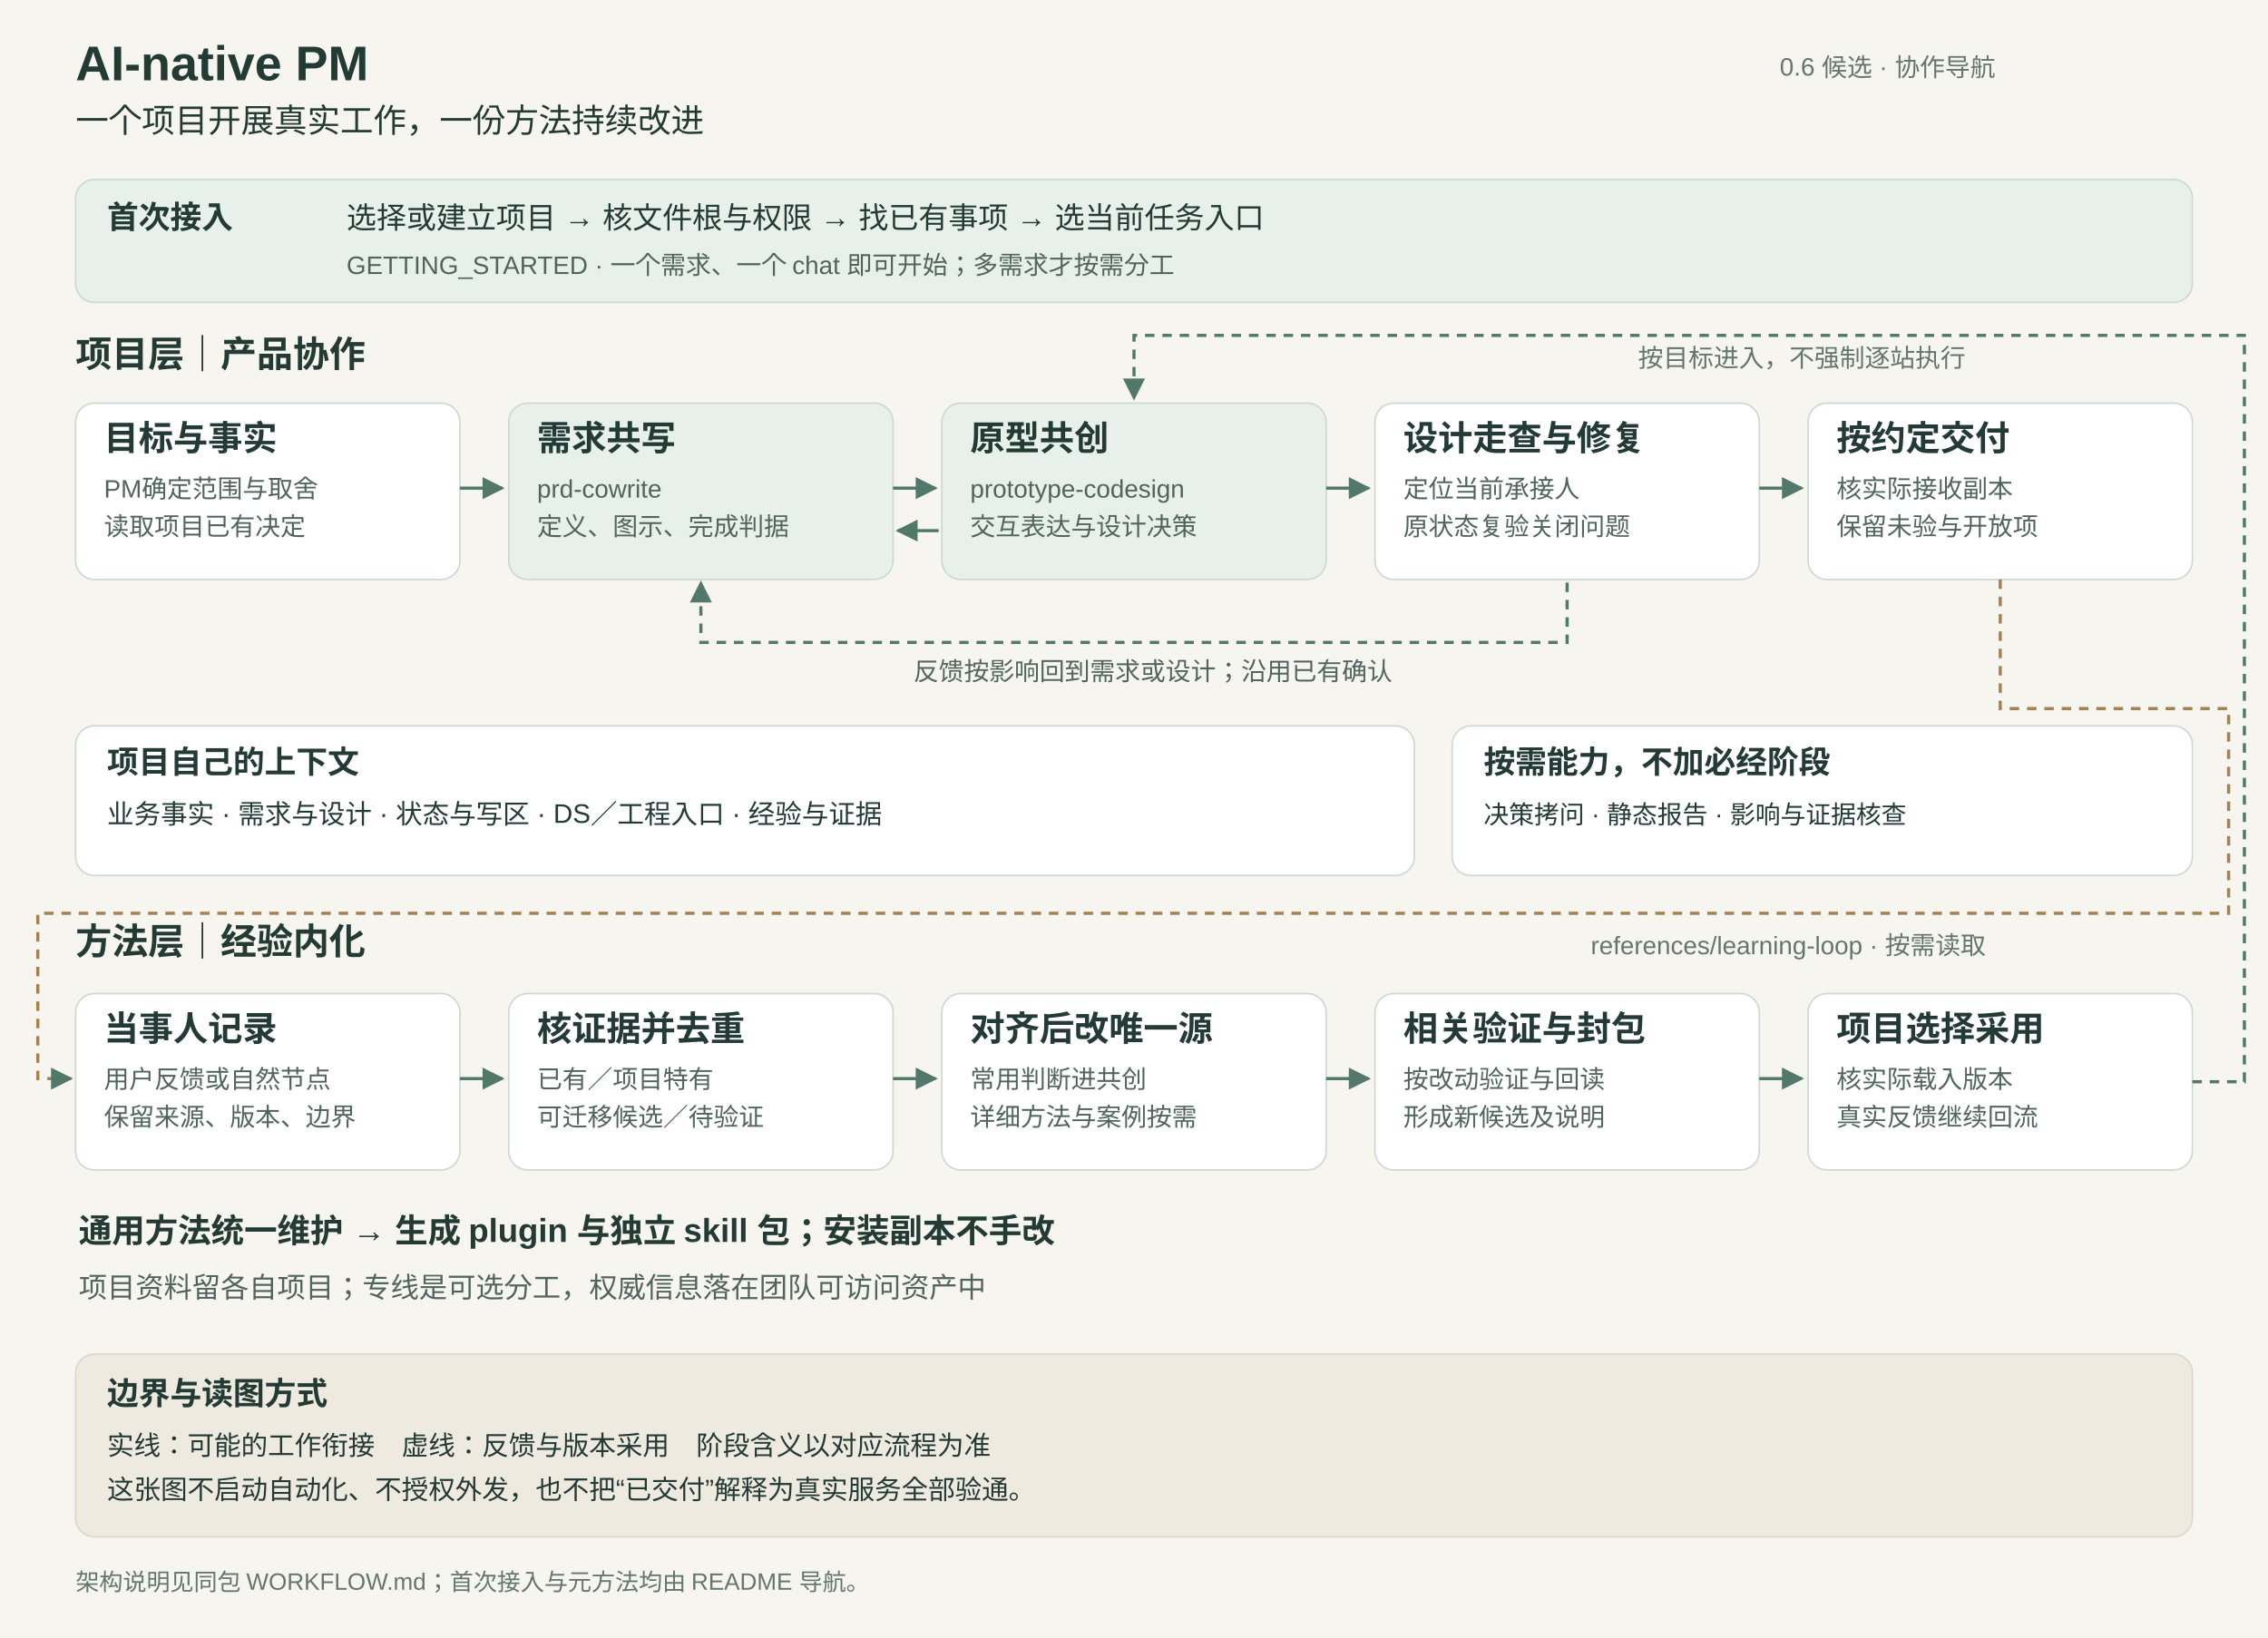
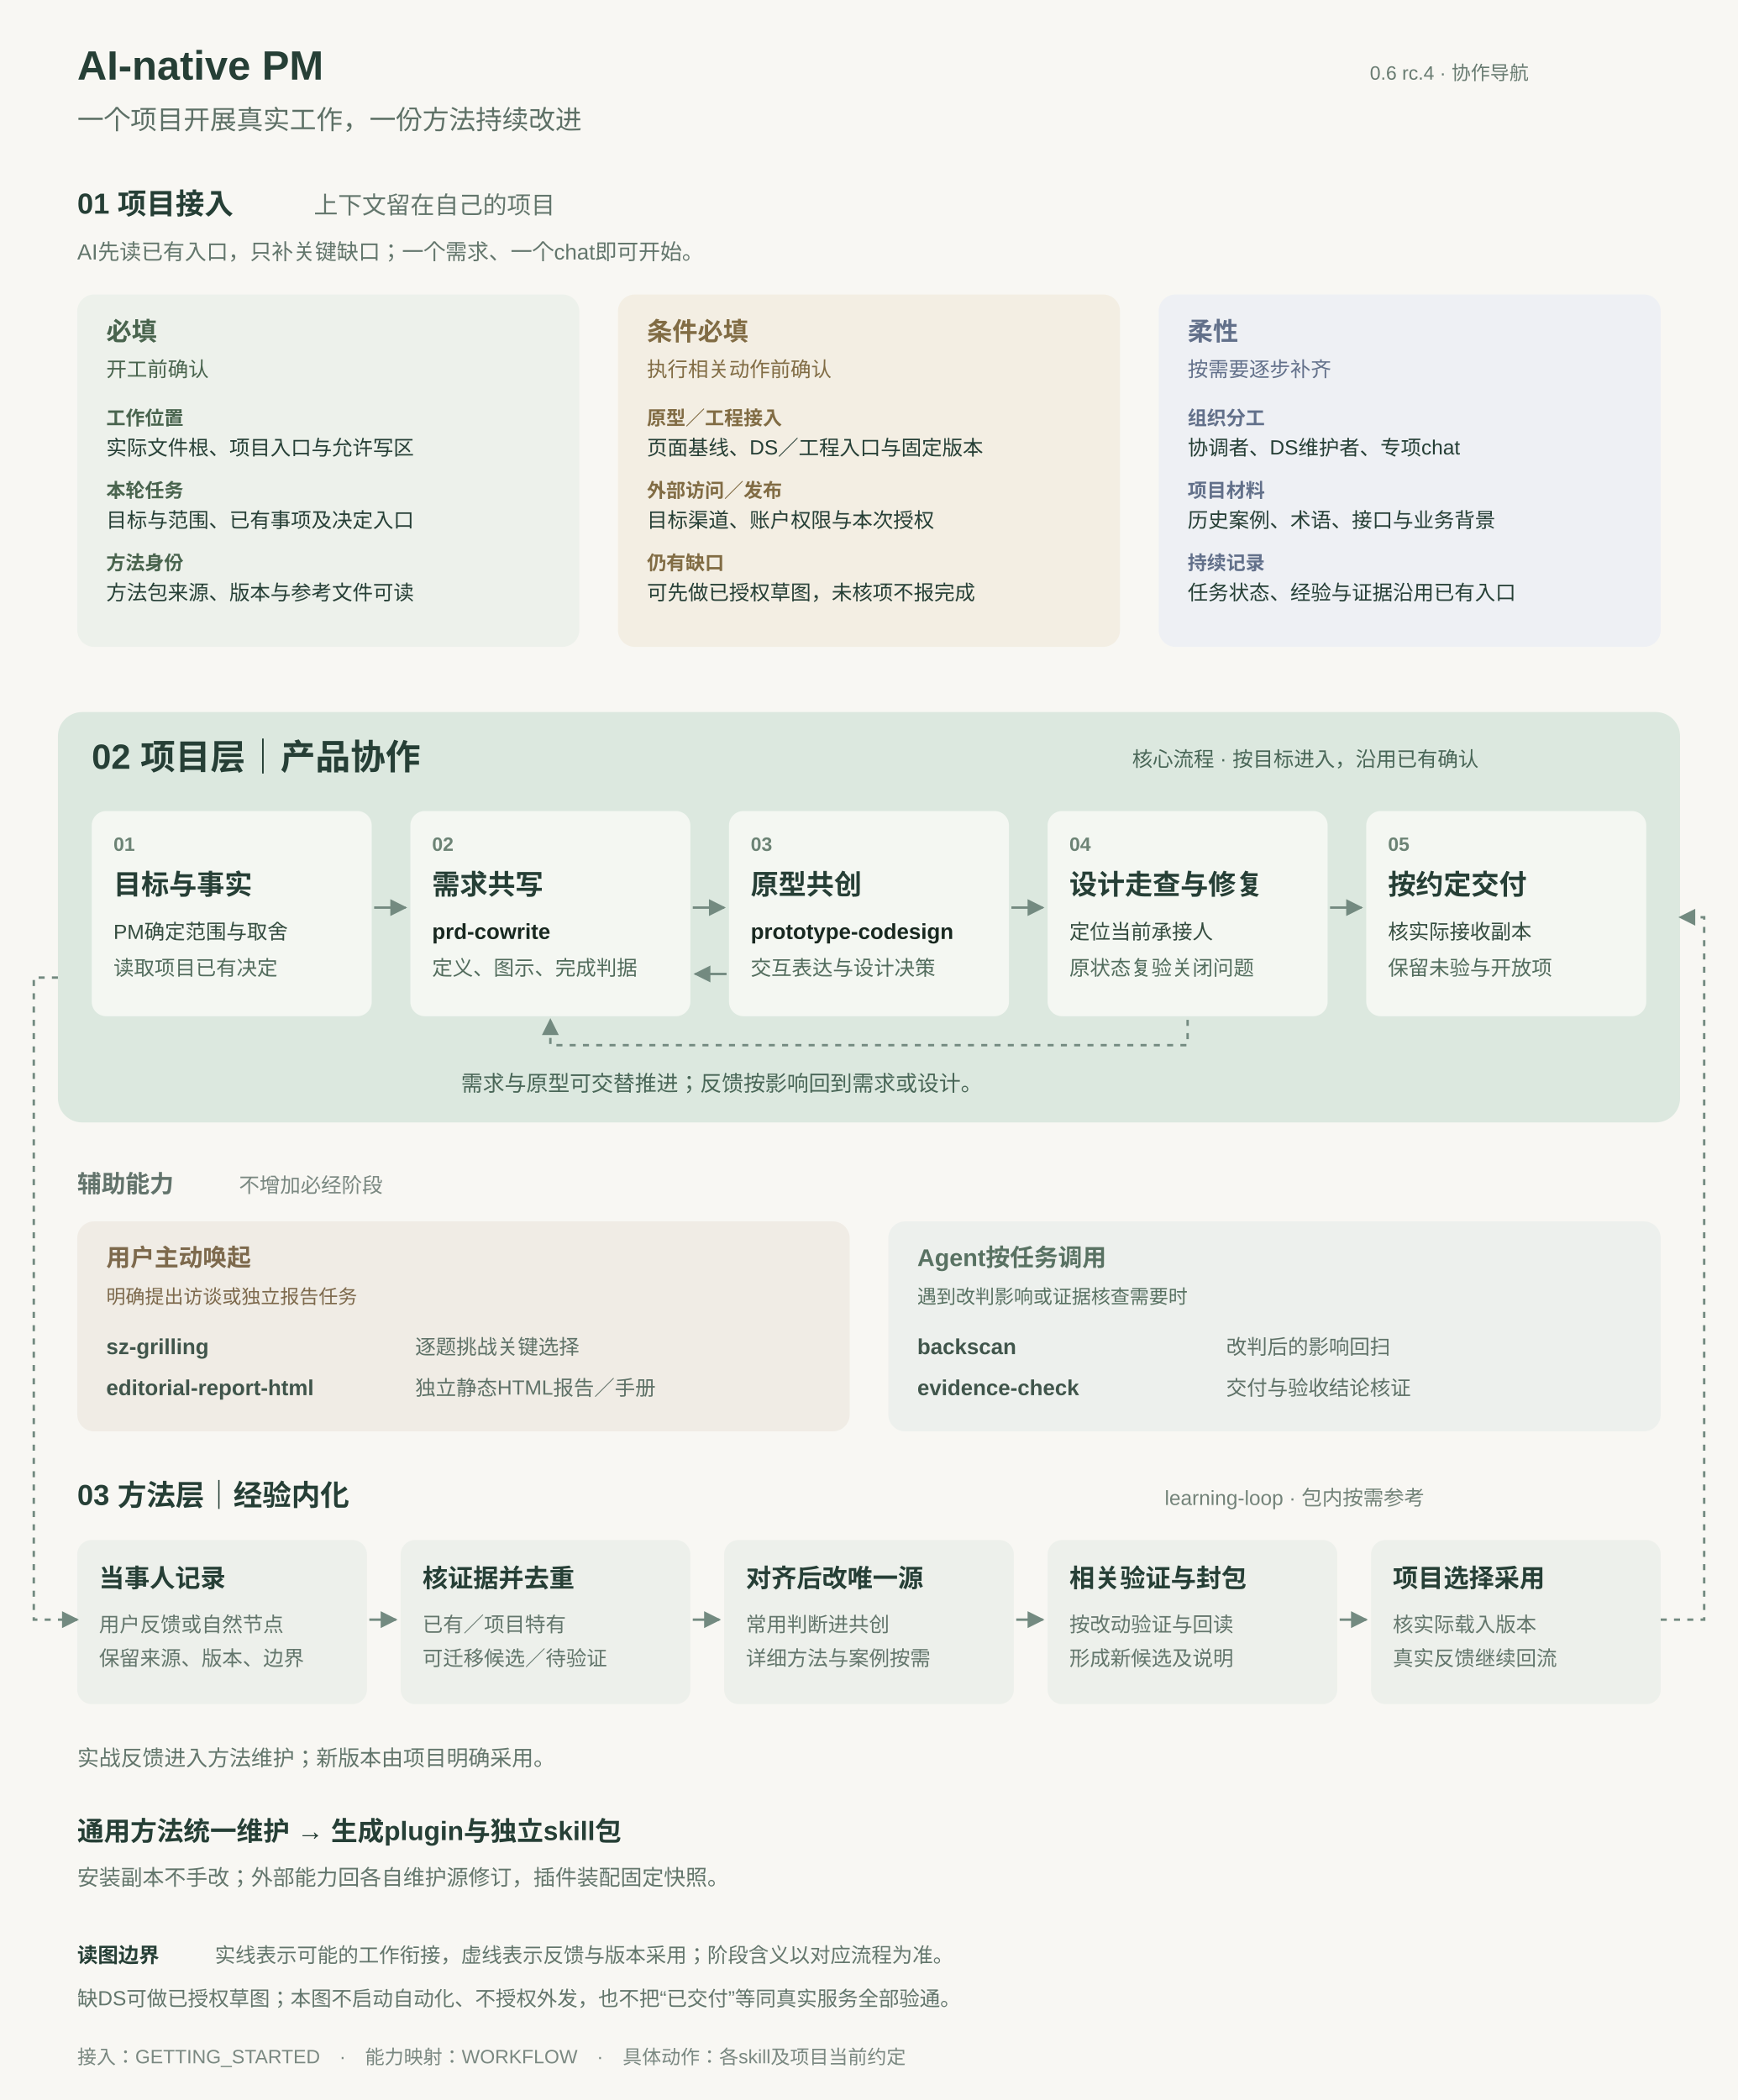
- <svg xmlns="http://www.w3.org/2000/svg" width="1440" height="1040" viewBox="0 0 1440 1040" role="img" aria-labelledby="title desc">
+ <svg xmlns="http://www.w3.org/2000/svg" width="1440" height="1740" viewBox="0 0 1440 1740" role="img" aria-labelledby="title desc">
  <defs>
    <marker id="arrow" viewBox="0 0 10 10" refX="9" refY="5" markerWidth="7" markerHeight="7" orient="auto-start-reverse">
-       <path d="M 0 0 L 10 5 L 0 10 z" fill="#52786c" />
+       <path d="M0 0L10 5L0 10z" fill="#738a80" />
+     </marker>
+     <marker id="light" viewBox="0 0 10 10" refX="9" refY="5" markerWidth="7" markerHeight="7" orient="auto-start-reverse">
+       <path d="M0 0L10 5L0 10z" fill="#bdd8cc" />
    </marker>
  </defs>
-   <rect width="1440" height="1040" fill="#f6f5f0" />
-   <g font-family="PingFang SC,Microsoft YaHei,Arial,sans-serif" fill="#233a35">
-     <text x="48" y="51" font-size="31" font-weight="700" fill="#233a35">AI-native PM</text>
-     <text x="48" y="84" font-size="21" font-weight="400" fill="#233a35">一个项目开展真实工作，一份方法持续改进</text>
-     <text x="1130" y="48" font-size="16" font-weight="400" fill="#65766e">0.6 候选 · 协作导航</text>
-     <rect x="48" y="114" width="1344" height="78" rx="12" fill="#e8f0eb" stroke="#cdd9d3" />
-     <text x="68" y="145" font-size="20" font-weight="600" fill="#233a35">首次接入</text>
-     <text x="220" y="145" font-size="19" font-weight="400" fill="#233a35">选择或建立项目 → 核文件根与权限 → 找已有事项 → 选当前任务入口</text>
-     <text x="220" y="174" font-size="16" font-weight="400" fill="#52645e">GETTING_STARTED · 一个需求、一个 chat 即可开始；多需求才按需分工</text>
-     <text x="48" y="233" font-size="23" font-weight="600" fill="#233a35">项目层｜产品协作</text>
-     <text x="1040" y="233" font-size="16" font-weight="400" fill="#65766e">按目标进入，不强制逐站执行</text>
-     <rect x="48" y="256" width="244" height="112" rx="12" fill="#ffffff" stroke="#cdd9d3" />
-     <text x="66" y="286" font-size="22" font-weight="600" fill="#233a35">目标与事实</text>
-     <text x="66" y="316" font-size="16" font-weight="400" fill="#52645e">PM确定范围与取舍</text>
-     <text x="66" y="340" font-size="16" font-weight="400" fill="#52645e">读取项目已有决定</text>
-     <rect x="323" y="256" width="244" height="112" rx="12" fill="#e8f0eb" stroke="#cdd9d3" />
-     <text x="341" y="286" font-size="22" font-weight="600" fill="#233a35">需求共写</text>
-     <text x="341" y="316" font-size="16" font-weight="400" fill="#52645e">prd-cowrite</text>
-     <text x="341" y="340" font-size="16" font-weight="400" fill="#52645e">定义、图示、完成判据</text>
-     <rect x="598" y="256" width="244" height="112" rx="12" fill="#e8f0eb" stroke="#cdd9d3" />
-     <text x="616" y="286" font-size="22" font-weight="600" fill="#233a35">原型共创</text>
-     <text x="616" y="316" font-size="16" font-weight="400" fill="#52645e">prototype-codesign</text>
-     <text x="616" y="340" font-size="16" font-weight="400" fill="#52645e">交互表达与设计决策</text>
-     <rect x="873" y="256" width="244" height="112" rx="12" fill="#ffffff" stroke="#cdd9d3" />
-     <text x="891" y="286" font-size="22" font-weight="600" fill="#233a35">设计走查与修复</text>
-     <text x="891" y="316" font-size="16" font-weight="400" fill="#52645e">定位当前承接人</text>
-     <text x="891" y="340" font-size="16" font-weight="400" fill="#52645e">原状态复验关闭问题</text>
-     <rect x="1148" y="256" width="244" height="112" rx="12" fill="#ffffff" stroke="#cdd9d3" />
-     <text x="1166" y="286" font-size="22" font-weight="600" fill="#233a35">按约定交付</text>
-     <text x="1166" y="316" font-size="16" font-weight="400" fill="#52645e">核实际接收副本</text>
-     <text x="1166" y="340" font-size="16" font-weight="400" fill="#52645e">保留未验与开放项</text>
-     <path d="M292 310 L319 310" fill="none" stroke="#52786c" stroke-width="2" marker-end="url(#arrow)" />
-     <path d="M567 310 L594 310" fill="none" stroke="#52786c" stroke-width="2" marker-end="url(#arrow)" />
-     <path d="M842 310 L869 310" fill="none" stroke="#52786c" stroke-width="2" marker-end="url(#arrow)" />
-     <path d="M1117 310 L1144 310" fill="none" stroke="#52786c" stroke-width="2" marker-end="url(#arrow)" />
-     <path d="M596 337 L570 337" fill="none" stroke="#52786c" stroke-width="2" marker-end="url(#arrow)" />
-     <path d="M995 370 V408 H445 V370" fill="none" stroke="#52786c" stroke-width="2" stroke-dasharray="6 5" marker-end="url(#arrow)" />
-     <text x="580" y="432" font-size="16" font-weight="400" fill="#52645e">反馈按影响回到需求或设计；沿用已有确认</text>
-     <rect x="48" y="461" width="850" height="95" rx="12" fill="#fff" stroke="#cdd9d3" />
-     <text x="68" y="491" font-size="20" font-weight="600" fill="#233a35">项目自己的上下文</text>
-     <text x="68" y="523" font-size="17" font-weight="400" fill="#233a35">业务事实 · 需求与设计 · 状态与写区 · DS／工程入口 · 经验与证据</text>
-     <rect x="922" y="461" width="470" height="95" rx="12" fill="#fff" stroke="#cdd9d3" />
-     <text x="942" y="491" font-size="20" font-weight="600" fill="#233a35">按需能力，不加必经阶段</text>
-     <text x="942" y="523" font-size="16" font-weight="400" fill="#233a35">决策拷问 · 静态报告 · 影响与证据核查</text>
-     <text x="48" y="606" font-size="23" font-weight="600" fill="#233a35">方法层｜经验内化</text>
-     <text x="1010" y="606" font-size="16" font-weight="400" fill="#65766e">references/learning-loop · 按需读取</text>
-     <rect x="48" y="631" width="244" height="112" rx="12" fill="#ffffff" stroke="#cdd9d3" />
-     <text x="66" y="661" font-size="22" font-weight="600" fill="#233a35">当事人记录</text>
-     <text x="66" y="691" font-size="16" font-weight="400" fill="#52645e">用户反馈或自然节点</text>
-     <text x="66" y="715" font-size="16" font-weight="400" fill="#52645e">保留来源、版本、边界</text>
-     <rect x="323" y="631" width="244" height="112" rx="12" fill="#ffffff" stroke="#cdd9d3" />
-     <text x="341" y="661" font-size="22" font-weight="600" fill="#233a35">核证据并去重</text>
-     <text x="341" y="691" font-size="16" font-weight="400" fill="#52645e">已有／项目特有</text>
-     <text x="341" y="715" font-size="16" font-weight="400" fill="#52645e">可迁移候选／待验证</text>
-     <rect x="598" y="631" width="244" height="112" rx="12" fill="#ffffff" stroke="#cdd9d3" />
-     <text x="616" y="661" font-size="22" font-weight="600" fill="#233a35">对齐后改唯一源</text>
-     <text x="616" y="691" font-size="16" font-weight="400" fill="#52645e">常用判断进共创</text>
-     <text x="616" y="715" font-size="16" font-weight="400" fill="#52645e">详细方法与案例按需</text>
-     <rect x="873" y="631" width="244" height="112" rx="12" fill="#ffffff" stroke="#cdd9d3" />
-     <text x="891" y="661" font-size="22" font-weight="600" fill="#233a35">相关验证与封包</text>
-     <text x="891" y="691" font-size="16" font-weight="400" fill="#52645e">按改动验证与回读</text>
-     <text x="891" y="715" font-size="16" font-weight="400" fill="#52645e">形成新候选及说明</text>
-     <rect x="1148" y="631" width="244" height="112" rx="12" fill="#ffffff" stroke="#cdd9d3" />
-     <text x="1166" y="661" font-size="22" font-weight="600" fill="#233a35">项目选择采用</text>
-     <text x="1166" y="691" font-size="16" font-weight="400" fill="#52645e">核实际载入版本</text>
-     <text x="1166" y="715" font-size="16" font-weight="400" fill="#52645e">真实反馈继续回流</text>
-     <path d="M292 685 L319 685" fill="none" stroke="#52786c" stroke-width="2" marker-end="url(#arrow)" />
-     <path d="M567 685 L594 685" fill="none" stroke="#52786c" stroke-width="2" marker-end="url(#arrow)" />
-     <path d="M842 685 L869 685" fill="none" stroke="#52786c" stroke-width="2" marker-end="url(#arrow)" />
-     <path d="M1117 685 L1144 685" fill="none" stroke="#52786c" stroke-width="2" marker-end="url(#arrow)" />
-     <path d="M1270 368 V450 H1415 V580 H24 V685 H45" fill="none" stroke="#a4814f" stroke-width="2" stroke-dasharray="6 5" marker-end="url(#arrow)" />
-     <path d="M1392 687 H1425 V213 H720 V253" fill="none" stroke="#52786c" stroke-width="2" stroke-dasharray="6 5" marker-end="url(#arrow)" />
-     <text x="50" y="789" font-size="21" font-weight="600" fill="#233a35">通用方法统一维护 → 生成 plugin 与独立 skill 包；安装副本不手改</text>
-     <text x="50" y="824" font-size="18" font-weight="400" fill="#52645e">项目资料留各自项目；专线是可选分工，权威信息落在团队可访问资产中</text>
-     <rect x="48" y="860" width="1344" height="116" rx="12" fill="#eeeae0" stroke="#ded8cb" />
-     <text x="68" y="892" font-size="20" font-weight="600" fill="#233a35">边界与读图方式</text>
-     <text x="68" y="924" font-size="17" font-weight="400" fill="#233a35">实线：可能的工作衔接　虚线：反馈与版本采用　阶段含义以对应流程为准</text>
-     <text x="68" y="952" font-size="17" font-weight="400" fill="#233a35">这张图不启动自动化、不授权外发，也不把“已交付”解释为真实服务全部验通。</text>
-     <text x="48" y="1010" font-size="15" font-weight="400" fill="#65766e">架构说明见同包 WORKFLOW.md；首次接入与元方法均由 README 导航。</text>
+   <rect width="1440" height="1740" fill="#f8f7f3" />
+   <g font-family="PingFang SC,Microsoft YaHei,Arial,sans-serif">
+     <text x="64" y="66" font-size="34" fill="#263f36" font-weight="700">AI-native PM</text>
+     <text x="64" y="107" font-size="22" fill="#5d7066" font-weight="400">一个项目开展真实工作，一份方法持续改进</text>
+     <text x="1135" y="66" font-size="16" fill="#687b71" font-weight="400">0.6 rc.4 · 协作导航</text>
+     <text x="64" y="177" font-size="24" fill="#263f36" font-weight="600">01  项目接入</text>
+     <text x="260" y="177" font-size="20" fill="#63766c" font-weight="400">上下文留在自己的项目</text>
+     <text x="64" y="215" font-size="18" fill="#63766c" font-weight="400">AI先读已有入口，只补关键缺口；一个需求、一个chat即可开始。</text>
+     <rect x="64" y="244" width="416" height="292" rx="14" fill="#edf1eb" />
+     <text x="88" y="282" font-size="21" fill="#49644e" font-weight="600">必填</text>
+     <text x="88" y="312" font-size="17" fill="#49644e" font-weight="400">开工前确认</text>
+     <text x="88" y="352" font-size="16" fill="#49644e" font-weight="600">工作位置</text>
+     <text x="88" y="377" font-size="17" fill="#263f36" font-weight="400">实际文件根、项目入口与允许写区</text>
+     <text x="88" y="412" font-size="16" fill="#49644e" font-weight="600">本轮任务</text>
+     <text x="88" y="437" font-size="17" fill="#263f36" font-weight="400">目标与范围、已有事项及决定入口</text>
+     <text x="88" y="472" font-size="16" fill="#49644e" font-weight="600">方法身份</text>
+     <text x="88" y="497" font-size="17" fill="#263f36" font-weight="400">方法包来源、版本与参考文件可读</text>
+     <rect x="512" y="244" width="416" height="292" rx="14" fill="#f3eee3" />
+     <text x="536" y="282" font-size="21" fill="#816c44" font-weight="600">条件必填</text>
+     <text x="536" y="312" font-size="17" fill="#816c44" font-weight="400">执行相关动作前确认</text>
+     <text x="536" y="352" font-size="16" fill="#816c44" font-weight="600">原型／工程接入</text>
+     <text x="536" y="377" font-size="17" fill="#263f36" font-weight="400">页面基线、DS／工程入口与固定版本</text>
+     <text x="536" y="412" font-size="16" fill="#816c44" font-weight="600">外部访问／发布</text>
+     <text x="536" y="437" font-size="17" fill="#263f36" font-weight="400">目标渠道、账户权限与本次授权</text>
+     <text x="536" y="472" font-size="16" fill="#816c44" font-weight="600">仍有缺口</text>
+     <text x="536" y="497" font-size="17" fill="#263f36" font-weight="400">可先做已授权草图，未核项不报完成</text>
+     <rect x="960" y="244" width="416" height="292" rx="14" fill="#eef0f4" />
+     <text x="984" y="282" font-size="21" fill="#62708a" font-weight="600">柔性</text>
+     <text x="984" y="312" font-size="17" fill="#62708a" font-weight="400">按需要逐步补齐</text>
+     <text x="984" y="352" font-size="16" fill="#62708a" font-weight="600">组织分工</text>
+     <text x="984" y="377" font-size="17" fill="#263f36" font-weight="400">协调者、DS维护者、专项chat</text>
+     <text x="984" y="412" font-size="16" fill="#62708a" font-weight="600">项目材料</text>
+     <text x="984" y="437" font-size="17" fill="#263f36" font-weight="400">历史案例、术语、接口与业务背景</text>
+     <text x="984" y="472" font-size="16" fill="#62708a" font-weight="600">持续记录</text>
+     <text x="984" y="497" font-size="17" fill="#263f36" font-weight="400">任务状态、经验与证据沿用已有入口</text>
+     <rect x="48" y="590" width="1344" height="340" rx="20" fill="#dce8df" />
+     <text x="76" y="637" font-size="29" fill="#263f36" font-weight="700">02  项目层｜产品协作</text>
+     <text x="938" y="635" font-size="17" fill="#496657" font-weight="400">核心流程 · 按目标进入，沿用已有确认</text>
+     <rect x="76" y="672" width="232" height="170" rx="12" fill="#f4f7f2" />
+     <text x="94" y="705" font-size="16" fill="#6c8375" font-weight="600">01</text>
+     <text x="94" y="741" font-size="23" fill="#263f36" font-weight="600">目标与事实</text>
+     <text x="94" y="778" font-size="17" fill="#354d40" font-weight="400">PM确定范围与取舍</text>
+     <text x="94" y="808" font-size="17" fill="#526c5d" font-weight="400">读取项目已有决定</text>
+     <path d="M310 752 H336" fill="none" stroke="#738a80" stroke-width="2" marker-end="url(#arrow)" />
+     <rect x="340" y="672" width="232" height="170" rx="12" fill="#f4f7f2" />
+     <text x="358" y="705" font-size="16" fill="#6c8375" font-weight="600">02</text>
+     <text x="358" y="741" font-size="23" fill="#263f36" font-weight="600">需求共写</text>
+     <text x="358" y="778" font-size="18" fill="#182820" font-weight="700">prd-cowrite</text>
+     <text x="358" y="808" font-size="17" fill="#526c5d" font-weight="400">定义、图示、完成判据</text>
+     <path d="M574 752 H600" fill="none" stroke="#738a80" stroke-width="2" marker-end="url(#arrow)" />
+     <rect x="604" y="672" width="232" height="170" rx="12" fill="#f4f7f2" />
+     <text x="622" y="705" font-size="16" fill="#6c8375" font-weight="600">03</text>
+     <text x="622" y="741" font-size="23" fill="#263f36" font-weight="600">原型共创</text>
+     <text x="622" y="778" font-size="18" fill="#182820" font-weight="700">prototype-codesign</text>
+     <text x="622" y="808" font-size="17" fill="#526c5d" font-weight="400">交互表达与设计决策</text>
+     <path d="M838 752 H864" fill="none" stroke="#738a80" stroke-width="2" marker-end="url(#arrow)" />
+     <rect x="868" y="672" width="232" height="170" rx="12" fill="#f4f7f2" />
+     <text x="886" y="705" font-size="16" fill="#6c8375" font-weight="600">04</text>
+     <text x="886" y="741" font-size="23" fill="#263f36" font-weight="600">设计走查与修复</text>
+     <text x="886" y="778" font-size="17" fill="#354d40" font-weight="400">定位当前承接人</text>
+     <text x="886" y="808" font-size="17" fill="#526c5d" font-weight="400">原状态复验关闭问题</text>
+     <path d="M1102 752 H1128" fill="none" stroke="#738a80" stroke-width="2" marker-end="url(#arrow)" />
+     <rect x="1132" y="672" width="232" height="170" rx="12" fill="#f4f7f2" />
+     <text x="1150" y="705" font-size="16" fill="#6c8375" font-weight="600">05</text>
+     <text x="1150" y="741" font-size="23" fill="#263f36" font-weight="600">按约定交付</text>
+     <text x="1150" y="778" font-size="17" fill="#354d40" font-weight="400">核实际接收副本</text>
+     <text x="1150" y="808" font-size="17" fill="#526c5d" font-weight="400">保留未验与开放项</text>
+     <path d="M602 807 H576" fill="none" stroke="#738a80" stroke-width="2" marker-end="url(#arrow)" />
+     <path d="M984 845 V866 H456 V845" fill="none" stroke="#738a80" stroke-width="2" stroke-dasharray="5 6" marker-end="url(#arrow)" />
+     <text x="382" y="904" font-size="18" fill="#496657" font-weight="400">需求与原型可交替推进；反馈按影响回到需求或设计。</text>
+     <text x="64" y="988" font-size="20" fill="#62736b" font-weight="600">辅助能力</text>
+     <text x="198" y="988" font-size="17" fill="#7a8881" font-weight="400">不增加必经阶段</text>
+     <rect x="64" y="1012" width="640" height="174" rx="14" fill="#f0ece5" />
+     <text x="88" y="1049" font-size="20" fill="#7d694c" font-weight="600">用户主动唤起</text>
+     <text x="88" y="1080" font-size="16" fill="#7d694c" font-weight="400">明确提出访谈或独立报告任务</text>
+     <text x="88" y="1122" font-size="18" fill="#40554b" font-weight="600">sz-grilling</text>
+     <text x="344" y="1122" font-size="17" fill="#5e7167" font-weight="400">逐题挑战关键选择</text>
+     <text x="88" y="1156" font-size="18" fill="#40554b" font-weight="600">editorial-report-html</text>
+     <text x="344" y="1156" font-size="17" fill="#5e7167" font-weight="400">独立静态HTML报告／手册</text>
+     <rect x="736" y="1012" width="640" height="174" rx="14" fill="#edf0ed" />
+     <text x="760" y="1049" font-size="20" fill="#597263" font-weight="600">Agent按任务调用</text>
+     <text x="760" y="1080" font-size="16" fill="#597263" font-weight="400">遇到改判影响或证据核查需要时</text>
+     <text x="760" y="1122" font-size="18" fill="#40554b" font-weight="600">backscan</text>
+     <text x="1016" y="1122" font-size="17" fill="#5e7167" font-weight="400">改判后的影响回扫</text>
+     <text x="760" y="1156" font-size="18" fill="#40554b" font-weight="600">evidence-check</text>
+     <text x="1016" y="1156" font-size="17" fill="#5e7167" font-weight="400">交付与验收结论核证</text>
+     <text x="64" y="1247" font-size="24" fill="#263f36" font-weight="600">03  方法层｜经验内化</text>
+     <text x="965" y="1247" font-size="17" fill="#738379" font-weight="400">learning-loop · 包内按需参考</text>
+     <rect x="64" y="1276" width="240" height="136" rx="12" fill="#edf0eb" />
+     <text x="82" y="1315" font-size="21" fill="#263f36" font-weight="600">当事人记录</text>
+     <text x="82" y="1352" font-size="17" fill="#63766c" font-weight="400">用户反馈或自然节点</text>
+     <text x="82" y="1380" font-size="17" fill="#63766c" font-weight="400">保留来源、版本、边界</text>
+     <path d="M306 1342 H328" fill="none" stroke="#738a80" stroke-width="2" marker-end="url(#arrow)" />
+     <rect x="332" y="1276" width="240" height="136" rx="12" fill="#edf0eb" />
+     <text x="350" y="1315" font-size="21" fill="#263f36" font-weight="600">核证据并去重</text>
+     <text x="350" y="1352" font-size="17" fill="#63766c" font-weight="400">已有／项目特有</text>
+     <text x="350" y="1380" font-size="17" fill="#63766c" font-weight="400">可迁移候选／待验证</text>
+     <path d="M574 1342 H596" fill="none" stroke="#738a80" stroke-width="2" marker-end="url(#arrow)" />
+     <rect x="600" y="1276" width="240" height="136" rx="12" fill="#edf0eb" />
+     <text x="618" y="1315" font-size="21" fill="#263f36" font-weight="600">对齐后改唯一源</text>
+     <text x="618" y="1352" font-size="17" fill="#63766c" font-weight="400">常用判断进共创</text>
+     <text x="618" y="1380" font-size="17" fill="#63766c" font-weight="400">详细方法与案例按需</text>
+     <path d="M842 1342 H864" fill="none" stroke="#738a80" stroke-width="2" marker-end="url(#arrow)" />
+     <rect x="868" y="1276" width="240" height="136" rx="12" fill="#edf0eb" />
+     <text x="886" y="1315" font-size="21" fill="#263f36" font-weight="600">相关验证与封包</text>
+     <text x="886" y="1352" font-size="17" fill="#63766c" font-weight="400">按改动验证与回读</text>
+     <text x="886" y="1380" font-size="17" fill="#63766c" font-weight="400">形成新候选及说明</text>
+     <path d="M1110 1342 H1132" fill="none" stroke="#738a80" stroke-width="2" marker-end="url(#arrow)" />
+     <rect x="1136" y="1276" width="240" height="136" rx="12" fill="#edf0eb" />
+     <text x="1154" y="1315" font-size="21" fill="#263f36" font-weight="600">项目选择采用</text>
+     <text x="1154" y="1352" font-size="17" fill="#63766c" font-weight="400">核实际载入版本</text>
+     <text x="1154" y="1380" font-size="17" fill="#63766c" font-weight="400">真实反馈继续回流</text>
+     <path d="M1376 1342 H1412 V760 H1392" fill="none" stroke="#738a80" stroke-width="2" stroke-dasharray="5 6" marker-end="url(#arrow)" />
+     <path d="M48 810 H28 V1342 H64" fill="none" stroke="#738a80" stroke-width="2" stroke-dasharray="5 6" marker-end="url(#arrow)" />
+     <text x="64" y="1463" font-size="18" fill="#63766c" font-weight="400">实战反馈进入方法维护；新版本由项目明确采用。</text>
+     <text x="64" y="1525" font-size="22" fill="#263f36" font-weight="600">通用方法统一维护 → 生成plugin与独立skill包</text>
+     <text x="64" y="1562" font-size="18" fill="#63766c" font-weight="400">安装副本不手改；外部能力回各自维护源修订，插件装配固定快照。</text>
+     <text x="64" y="1626" font-size="17" fill="#263f36" font-weight="600">读图边界</text>
+     <text x="178" y="1626" font-size="17" fill="#63766c" font-weight="400">实线表示可能的工作衔接，虚线表示反馈与版本采用；阶段含义以对应流程为准。</text>
+     <text x="64" y="1662" font-size="17" fill="#63766c" font-weight="400">缺DS可做已授权草图；本图不启动自动化、不授权外发，也不把“已交付”等同真实服务全部验通。</text>
+     <text x="64" y="1710" font-size="16" fill="#7a8881" font-weight="400">接入：GETTING_STARTED　·　能力映射：WORKFLOW　·　具体动作：各skill及项目当前约定</text>
  </g>
</svg>
